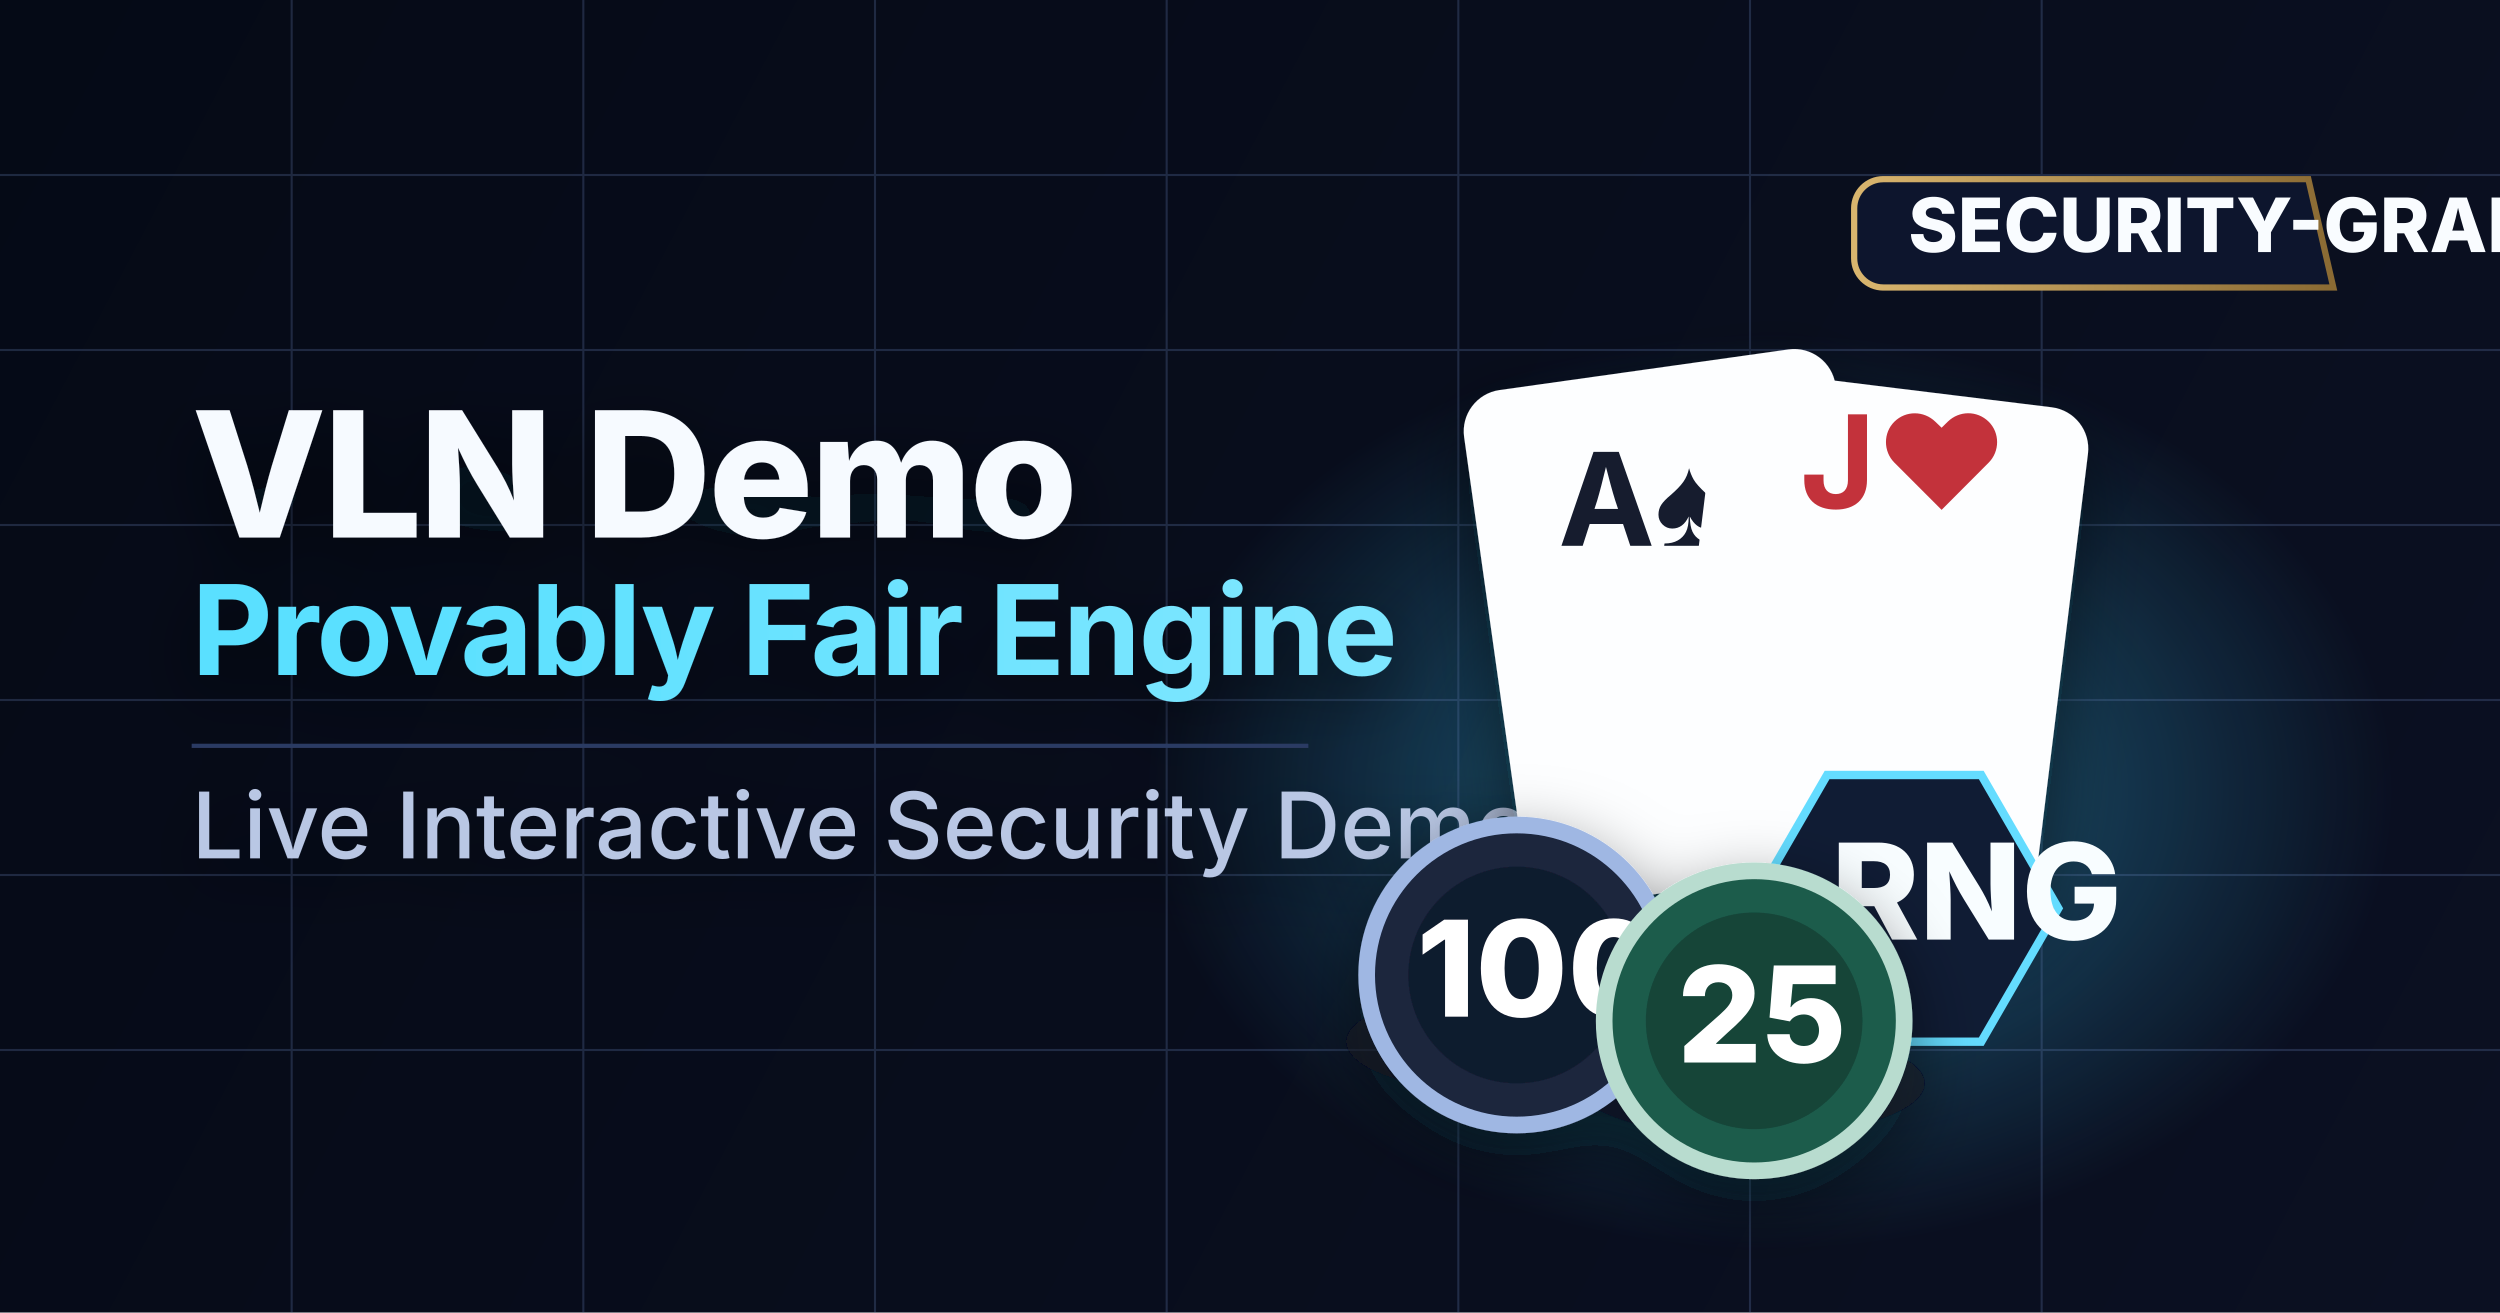
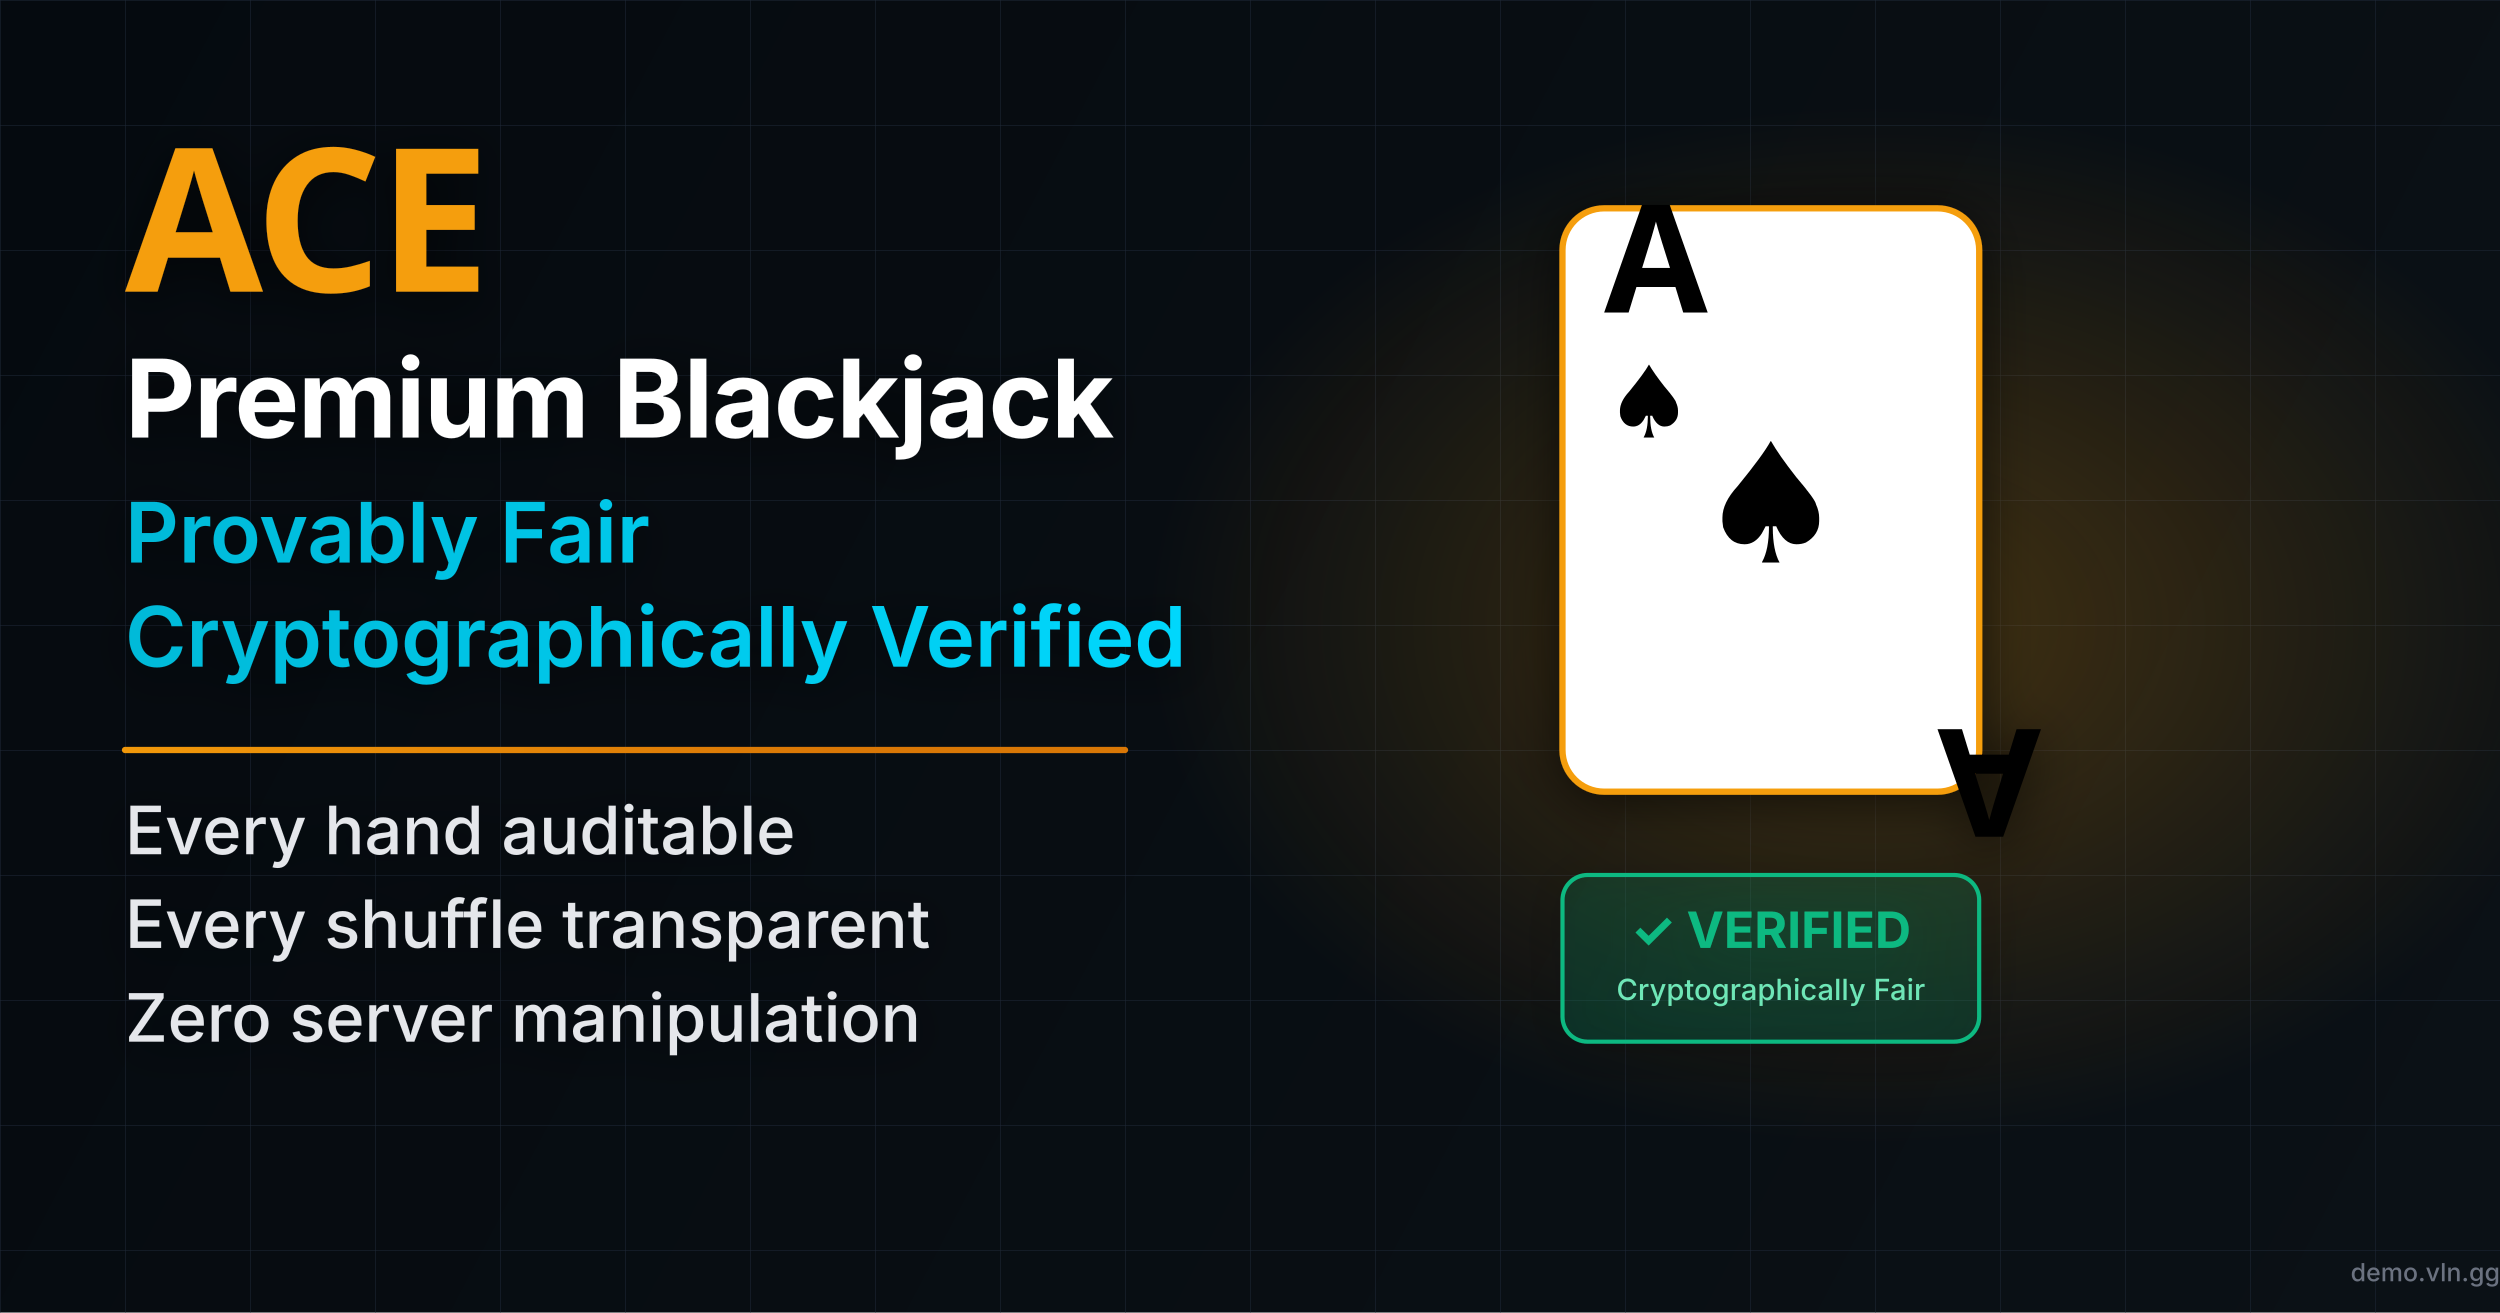
<svg xmlns="http://www.w3.org/2000/svg" width="1200" height="630" viewBox="0 0 1200 630" fill="none" role="img" aria-labelledby="title desc">
  <defs>
    <linearGradient id="bg" x1="0" y1="0" x2="1200" y2="630" gradientUnits="userSpaceOnUse">
-       <stop stop-color="#050A16" />
-       <stop offset="1" stop-color="#0B1022" />
+       <stop stop-color="#050A0F" />
+       <stop offset="1" stop-color="#0B1116" />
    </linearGradient>
-     <linearGradient id="accent" x1="184" y1="0" x2="628" y2="0" gradientUnits="userSpaceOnUse">
-       <stop stop-color="#5AE0FF" />
-       <stop offset="1" stop-color="#7DE6FF" />
+     <linearGradient id="goldAccent" x1="0" y1="0" x2="400" y2="0" gradientUnits="userSpaceOnUse">
+       <stop stop-color="#F59E0B" />
+       <stop offset="1" stop-color="#D97706" />
    </linearGradient>
-     <linearGradient id="badge" x1="0" y1="0" x2="230" y2="0" gradientUnits="userSpaceOnUse">
-       <stop stop-color="#D9B56E" />
-       <stop offset="1" stop-color="#8A6A33" />
+     <linearGradient id="cyanAccent" x1="0" y1="0" x2="600" y2="0" gradientUnits="userSpaceOnUse">
+       <stop stop-color="#06B6D4" />
+       <stop offset="1" stop-color="#00D9FF" />
    </linearGradient>
-     <radialGradient id="glow" cx="0" cy="0" r="1" gradientUnits="userSpaceOnUse" gradientTransform="translate(850 380) rotate(90) scale(220 300)">
-       <stop stop-color="#3CCEFF" stop-opacity="0.45" />
-       <stop offset="1" stop-color="#3CCEFF" stop-opacity="0" />
+     <radialGradient id="glow" cx="0" cy="0" r="1" gradientUnits="userSpaceOnUse" gradientTransform="translate(900 300) rotate(90) scale(250 350)">
+       <stop stop-color="#F59E0B" stop-opacity="0.25" />
+       <stop offset="1" stop-color="#F59E0B" stop-opacity="0" />
    </radialGradient>
-     <filter id="softShadow" x="0" y="0" width="1600" height="900" filterUnits="userSpaceOnUse" color-interpolation-filters="sRGB">
-       <feDropShadow dx="0" dy="12" stdDeviation="16" flood-color="#000814" flood-opacity="0.5" />
+     <filter id="shadow" x="-50%" y="-50%" width="200%" height="200%">
+       <feDropShadow dx="0" dy="4" stdDeviation="12" flood-color="#000000" flood-opacity="0.6" />
    </filter>
+     <pattern id="grid" width="60" height="60" patternUnits="userSpaceOnUse">
+       <path d="M0,0 L60,0 M0,0 L0,60" stroke="#1F2937" stroke-width="0.5" />
+     </pattern>
  </defs>
  <rect width="1200" height="630" fill="url(#bg)" />
+   <rect width="1200" height="630" fill="url(#grid)" />
  <rect width="1200" height="630" fill="url(#glow)" />
-   <g opacity="0.24" stroke="#6E88C6" stroke-width="1">
-     <path d="M0 84H1200M0 168H1200M0 252H1200M0 336H1200M0 420H1200M0 504H1200" />
-     <path d="M140 0V630M280 0V630M420 0V630M560 0V630M700 0V630M840 0V630M980 0V630" />
+   <g filter="url(#shadow)">
+     <text x="60" y="140" fill="#F59E0B" font-size="96" font-family="Outfit, sans-serif" font-weight="900" letter-spacing="-2">ACE</text>
+     <text x="60" y="210" fill="#FFFFFF" font-size="52" font-family="Inter, sans-serif" font-weight="700" letter-spacing="-0.5">Premium Blackjack</text>
+     <text x="60" y="270" fill="url(#cyanAccent)" font-size="40" font-family="Inter, sans-serif" font-weight="600">Provably Fair</text>
+     <text x="60" y="320" fill="url(#cyanAccent)" font-size="40" font-family="Inter, sans-serif" font-weight="600">Cryptographically Verified</text>
  </g>
-   <g filter="url(#softShadow)">
-     <text x="92" y="258" fill="#F6FAFF" font-size="84" font-family="Inter, Arial, sans-serif" font-weight="800" letter-spacing="-1.5">VLN Demo</text>
-     <text x="92" y="324" fill="url(#accent)" font-size="60" font-family="Inter, Arial, sans-serif" font-weight="700" letter-spacing="-1">Provably Fair Engine</text>
-     <line x1="92" y1="358" x2="628" y2="358" stroke="#2A3A63" stroke-width="2" />
-     <text x="92" y="412" fill="#B9C7E4" font-size="44" font-family="Inter, Arial, sans-serif" font-weight="500">Live Interactive Security Demo</text>
+   <line x1="60" y1="360" x2="540" y2="360" stroke="url(#goldAccent)" stroke-width="3" stroke-linecap="round" />
+   <g filter="url(#shadow)">
+     <text x="60" y="410" fill="#E5E7EB" font-size="32" font-family="Inter, sans-serif" font-weight="500">Every hand auditable</text>
+     <text x="60" y="455" fill="#E5E7EB" font-size="32" font-family="Inter, sans-serif" font-weight="500">Every shuffle transparent</text>
+     <text x="60" y="500" fill="#E5E7EB" font-size="32" font-family="Inter, sans-serif" font-weight="500">Zero server manipulation</text>
  </g>
-   <g transform="translate(890 86)">
-     <path d="M0 14C0 6.268 6.268 0 14 0H218L230 52H14C6.268 52 0 45.732 0 38V14Z" fill="#0D152D" stroke="url(#badge)" stroke-width="3" />
-     <text x="26" y="35" fill="#F9FCFF" font-size="36" font-family="Inter, Arial, sans-serif" font-weight="800">SECURITY-GRADE</text>
+   <g filter="url(#shadow)">
+     <g transform="translate(750, 100)">
+       <rect width="200" height="280" rx="20" fill="#FFFFFF" />
+       <rect width="200" height="280" rx="20" fill="#FFFFFF" stroke="#F59E0B" stroke-width="3" />
+       <text x="20" y="50" fill="#000000" font-size="72" font-family="Outfit, sans-serif" font-weight="900">A</text>
+       <text x="20" y="110" fill="#000000" font-size="48" font-family="Georgia, serif" font-weight="bold">♠</text>
+       <text x="100" y="170" text-anchor="middle" fill="#000000" font-size="80" font-family="Georgia, serif">♠</text>
+       <text x="180" y="250" text-anchor="end" fill="#000000" font-size="72" font-family="Outfit, sans-serif" font-weight="900" transform="rotate(180 180 250)">A</text>
+     </g>
+     <g transform="translate(750, 420)">
+       <rect width="200" height="80" rx="12" fill="#10B981" fill-opacity="0.15" stroke="#10B981" stroke-width="2" />
+       <text x="100" y="35" text-anchor="middle" fill="#10B981" font-size="24" font-family="Inter, sans-serif" font-weight="700">✓ VERIFIED</text>
+       <text x="100" y="60" text-anchor="middle" fill="#6EE7B7" font-size="14" font-family="Inter, sans-serif" font-weight="500">Cryptographically Fair</text>
+     </g>
  </g>
-   <g filter="url(#softShadow)">
-     <rect x="700" y="190" width="180" height="250" rx="20" fill="#FDFEFF" transform="rotate(-8 700 190)" />
-     <text x="748" y="262" fill="#141B2D" font-size="62" font-family="Inter, Arial, sans-serif" font-weight="700">A♠</text>
-     <rect x="826" y="176" width="180" height="250" rx="20" fill="#FDFEFF" transform="rotate(7 826 176)" />
-     <text x="864" y="244" fill="#C3313B" font-size="62" font-family="Inter, Arial, sans-serif" font-weight="700">J♥</text>
-   </g>
-   <g transform="translate(840 372)">
-     <polygon points="0,64 37,0 111,0 148,64 111,128 37,128" fill="#101C34" stroke="#64DCFF" stroke-width="4" />
-     <text x="39" y="79" fill="#F8FDFF" font-size="64" font-family="Inter, Arial, sans-serif" font-weight="800">RNG</text>
-   </g>
-   <g filter="url(#softShadow)">
-     <ellipse cx="730" cy="500" rx="84" ry="26" fill="#0A1020" opacity="0.5" />
-     <ellipse cx="840" cy="520" rx="84" ry="26" fill="#0A1020" opacity="0.5" />
-     <circle cx="728" cy="468" r="72" fill="#1A253D" stroke="#9FB7E3" stroke-width="8" />
-     <circle cx="728" cy="468" r="52" fill="#111A2D" />
-     <text x="680" y="488" fill="#FFFFFF" font-size="64" font-family="Inter, Arial, sans-serif" font-weight="800">100</text>
-     <circle cx="842" cy="490" r="72" fill="#1D5B4B" stroke="#B8DCCF" stroke-width="8" />
-     <circle cx="842" cy="490" r="52" fill="#144538" />
-     <text x="805" y="510" fill="#FFFFFF" font-size="64" font-family="Inter, Arial, sans-serif" font-weight="800">25</text>
-   </g>
+   <text x="1200" y="615" text-anchor="end" fill="#6B7280" font-size="12" font-family="Inter, sans-serif" font-weight="500">demo.vln.gg</text>
</svg>
